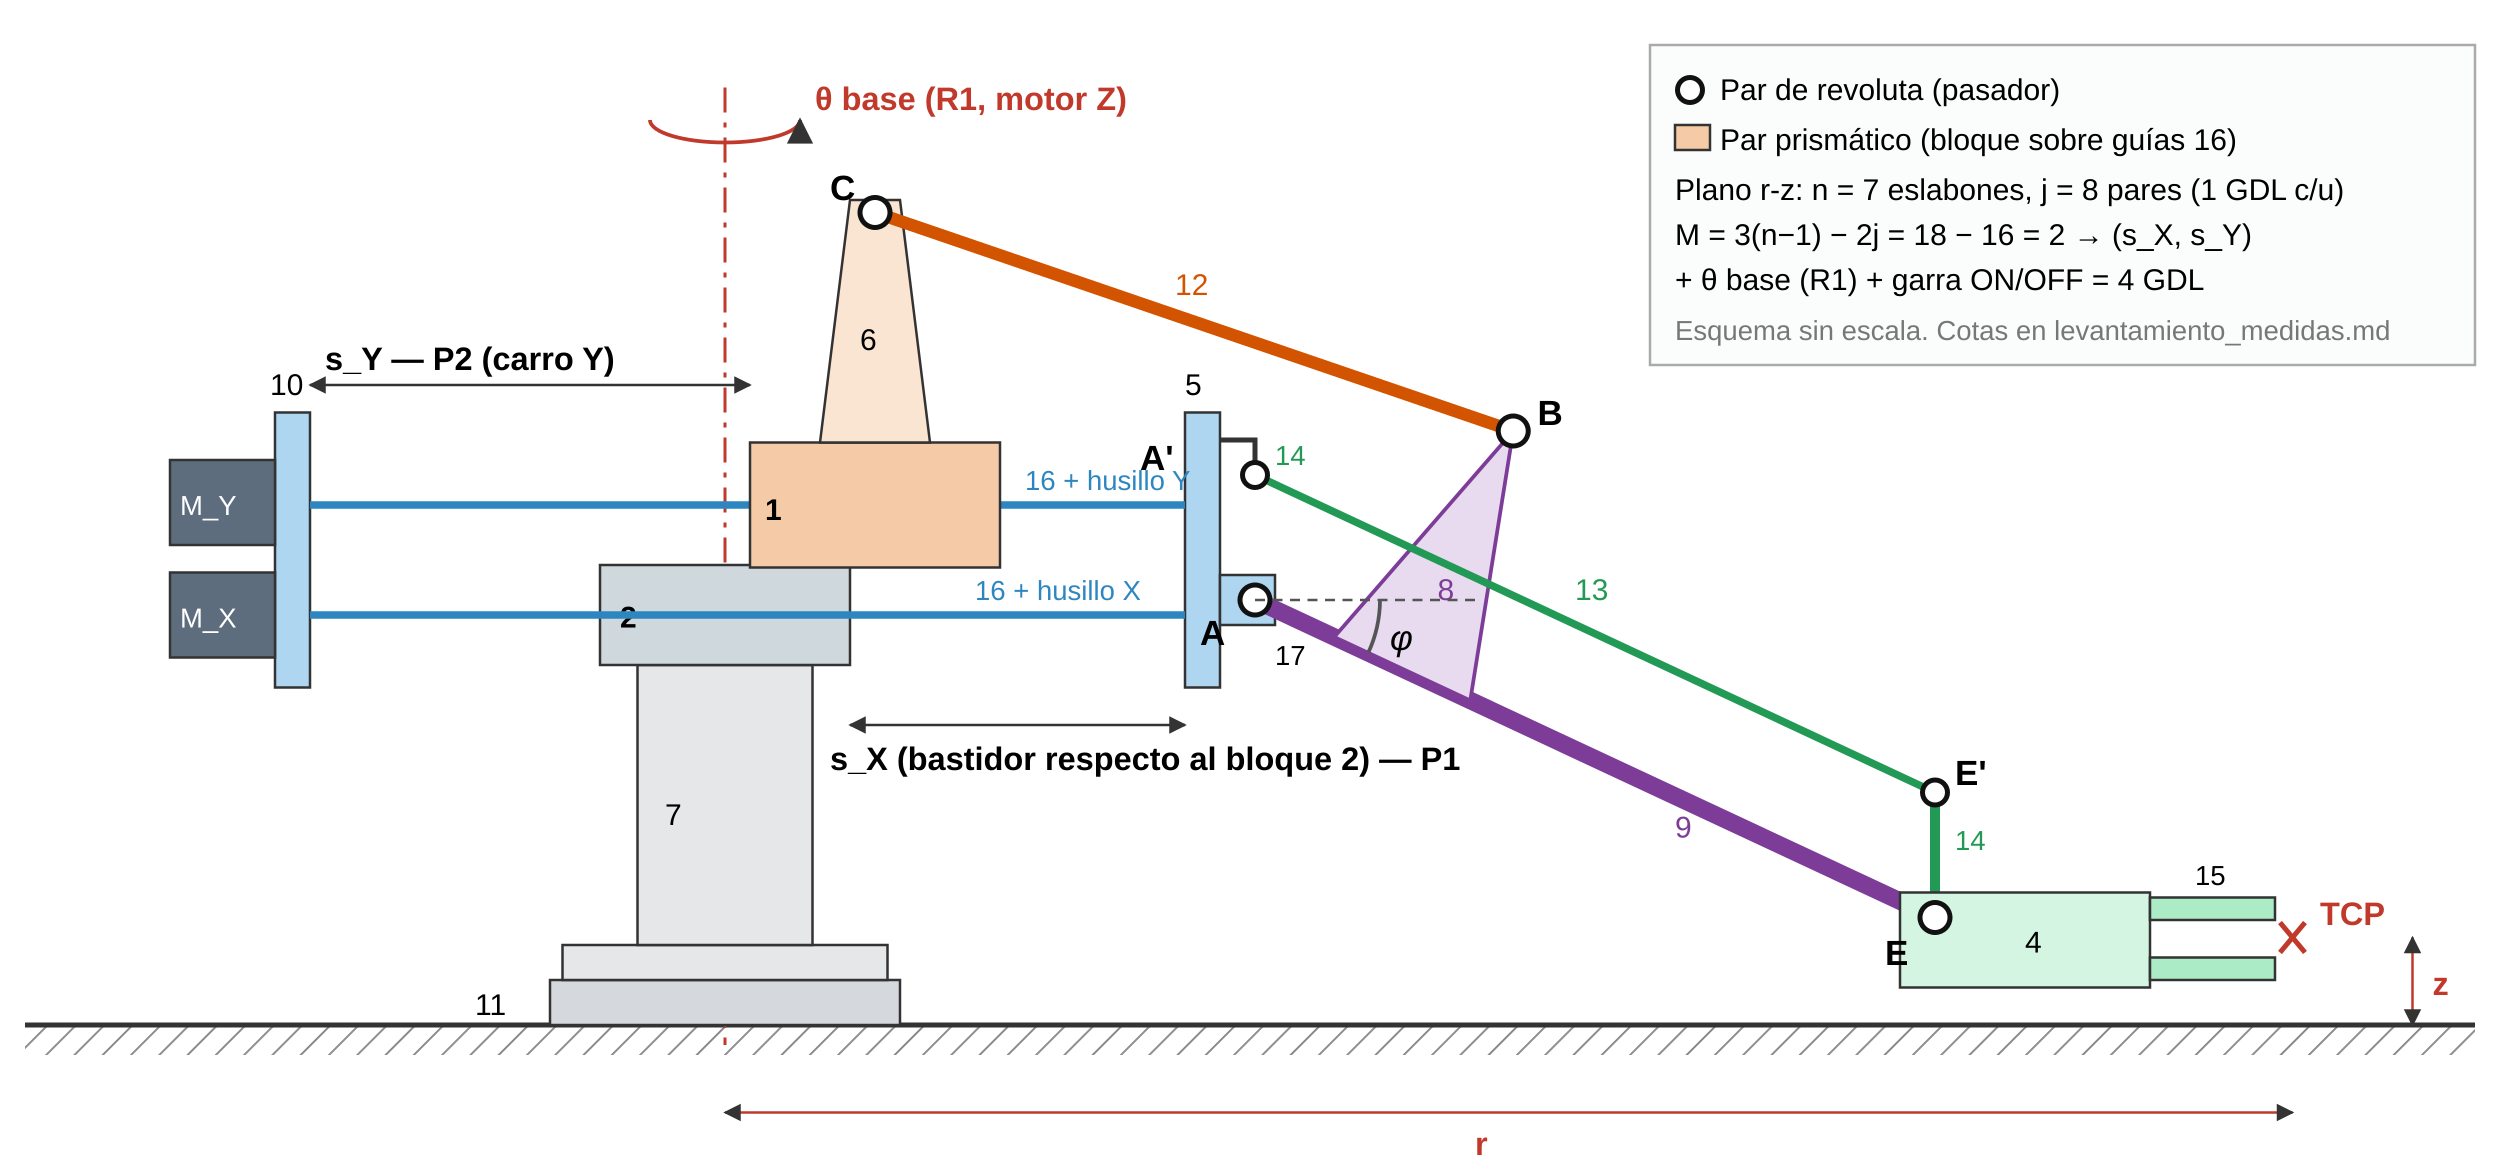
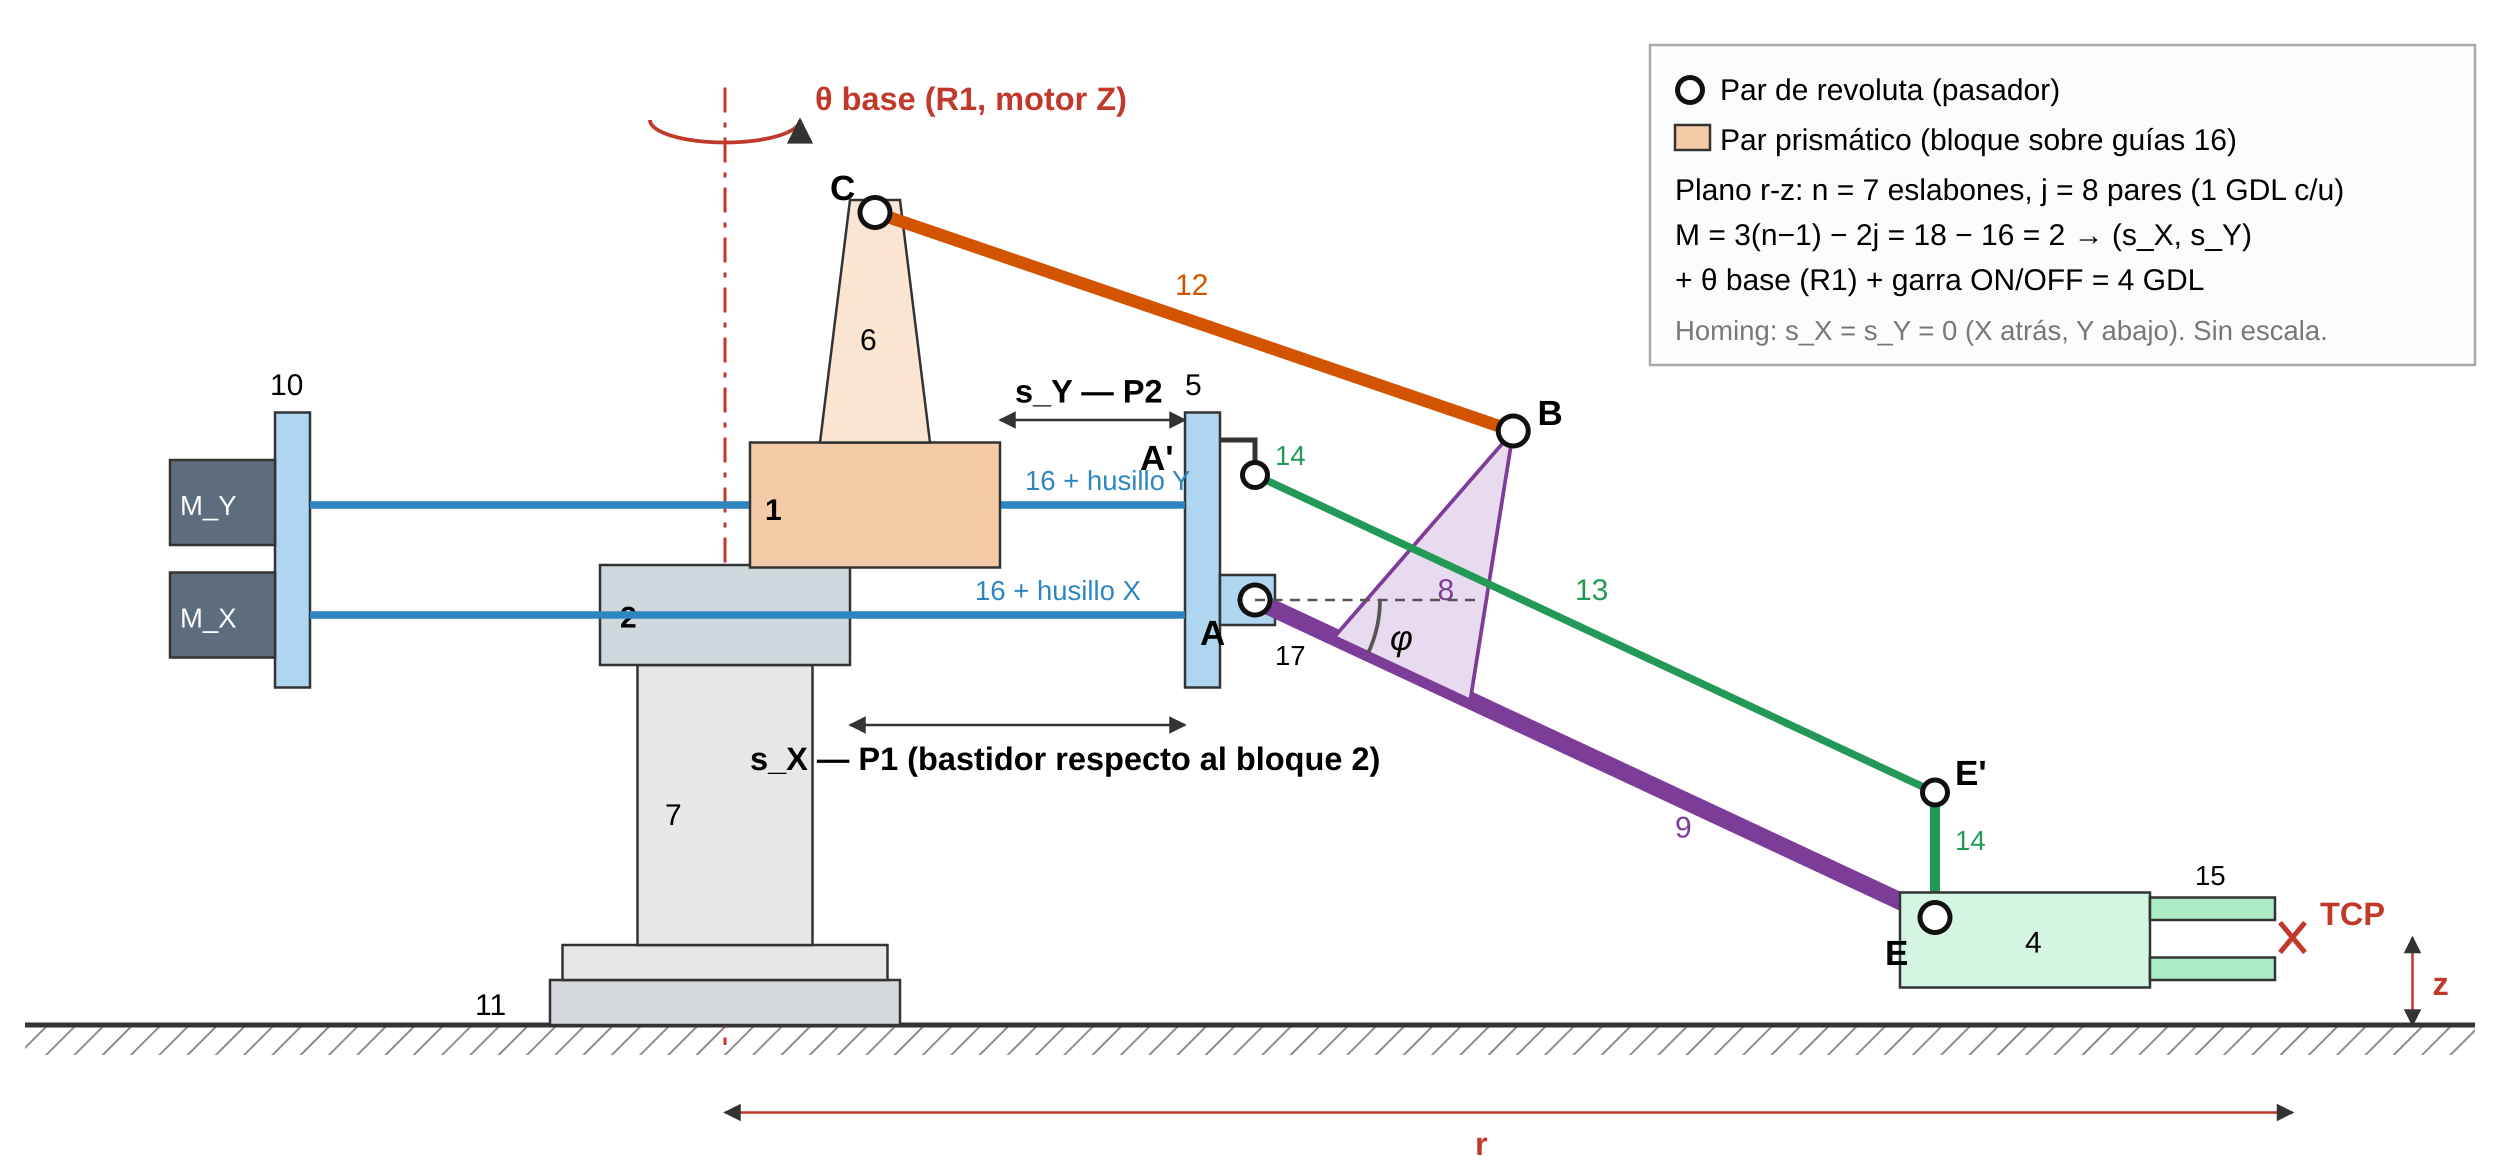
<svg xmlns="http://www.w3.org/2000/svg" viewBox="-70 60 1000 470" font-family="IBM Plex Sans, Arial, sans-serif" font-size="13">
  <defs>
    <marker id="fl" viewBox="0 0 10 10" refX="9" refY="5" markerWidth="7" markerHeight="7" orient="auto-start-reverse">
      <path d="M0,0 L10,5 L0,10 z" fill="#333" />
    </marker>
    <pattern id="tierra" width="8" height="8" patternUnits="userSpaceOnUse" patternTransform="rotate(45)">
      <line x1="0" y1="0" x2="0" y2="8" stroke="#888" stroke-width="1.5" />
    </pattern>
  </defs>
  <rect x="-70" y="60" width="1000" height="470" fill="#fff" />
  <rect x="-60" y="470" width="980" height="12" fill="url(#tierra)" />
  <line x1="-60" y1="470" x2="920" y2="470" stroke="#333" stroke-width="2" />
  <line x1="220" y1="95" x2="220" y2="478" stroke="#c0392b" stroke-width="1.2" stroke-dasharray="10 4 2 4" />
  <path d="M190,108 A30,9 0 1 0 250,108" fill="none" stroke="#c0392b" stroke-width="1.5" marker-end="url(#fl)" />
  <text x="256" y="104" fill="#c0392b" font-weight="600">θ base (R1, motor Z)</text>
  <rect x="150" y="452" width="140" height="18" fill="#d5d8dc" stroke="#333" />
  <rect x="155" y="438" width="130" height="14" fill="#e5e7e9" stroke="#333" />
  <rect x="185" y="326" width="70" height="112" fill="#e5e7e9" stroke="#333" />
  <rect x="170" y="286" width="100" height="40" fill="#cfd8dc" stroke="#333" />
  <text x="120" y="466" font-size="12">11</text>
  <text x="196" y="390" font-size="12">7</text>
  <text x="178" y="311" font-size="12" font-weight="600">2</text>
  <rect x="40" y="225" width="14" height="110" fill="#aed6f1" stroke="#333" />
  <rect x="404" y="225" width="14" height="110" fill="#aed6f1" stroke="#333" />
  <line x1="54" y1="262" x2="404" y2="262" stroke="#2e86c1" stroke-width="3" />
  <line x1="54" y1="306" x2="404" y2="306" stroke="#2e86c1" stroke-width="3" />
  <rect x="-2" y="244" width="42" height="34" fill="#5d6d7e" stroke="#333" />
  <rect x="-2" y="289" width="42" height="34" fill="#5d6d7e" stroke="#333" />
  <text x="2" y="266" fill="#fff" font-size="11">M_Y</text>
  <text x="2" y="311" fill="#fff" font-size="11">M_X</text>
  <text x="38" y="218" font-size="12">10</text>
  <text x="404" y="218" font-size="12">5</text>
  <text x="320" y="300" font-size="11" fill="#2e86c1">16 + husillo X</text>
  <text x="340" y="256" font-size="11" fill="#2e86c1">16 + husillo Y</text>
  <rect x="230" y="237" width="100" height="50" fill="#f5cba7" stroke="#333" />
  <polygon points="258,237 302,237 290,140 270,140" fill="#fae5d3" stroke="#333" />
  <text x="236" y="268" font-size="12" font-weight="600">1</text>
  <text x="274" y="200" font-size="12">6</text>
  <rect x="418" y="290" width="22" height="20" fill="#aed6f1" stroke="#333" />
  <polyline points="418,236 432,236 432,250" fill="none" stroke="#333" stroke-width="2" />
  <text x="440" y="326" font-size="11">17</text>
  <line x1="432" y1="300" x2="704" y2="427" stroke="#7d3c98" stroke-width="7" stroke-linecap="round" />
  <polygon points="463.7,314.8 518.1,340.2 535.3,232.4" fill="#e8daef" stroke="#7d3c98" stroke-width="1.5" />
  <text x="600" y="395" font-size="12" fill="#7d3c98">9</text>
  <text x="505" y="300" font-size="12" fill="#7d3c98">8</text>
  <line x1="280" y1="145" x2="535.3" y2="232.4" stroke="#d35400" stroke-width="5" stroke-linecap="round" />
  <text x="400" y="178" font-size="12" fill="#d35400">12</text>
  <line x1="432" y1="250" x2="704" y2="377" stroke="#229954" stroke-width="3" />
  <line x1="704" y1="377" x2="704" y2="427" stroke="#229954" stroke-width="4" />
  <text x="560" y="300" font-size="12" fill="#229954">13</text>
  <text x="712" y="400" font-size="11" fill="#229954">14</text>
  <text x="440" y="246" font-size="11" fill="#229954">14</text>
  <rect x="690" y="417" width="100" height="38" fill="#d5f5e3" stroke="#333" />
  <rect x="790" y="419" width="50" height="9" fill="#abebc6" stroke="#333" />
  <rect x="790" y="443" width="50" height="9" fill="#abebc6" stroke="#333" />
  <text x="740" y="441" font-size="12">4</text>
  <text x="808" y="414" font-size="11">15</text>
  <line x1="842" y1="429" x2="852" y2="441" stroke="#c0392b" stroke-width="2" />
  <line x1="852" y1="429" x2="842" y2="441" stroke="#c0392b" stroke-width="2" />
  <text x="858" y="430" fill="#c0392b" font-weight="600">TCP</text>
  <g fill="#fff" stroke="#111" stroke-width="2">
    <circle cx="432" cy="300" r="6" />
    <circle cx="432" cy="250" r="5" />
    <circle cx="280" cy="145" r="6" />
    <circle cx="535.3" cy="232.4" r="6" />
    <circle cx="704" cy="427" r="6" />
    <circle cx="704" cy="377" r="5" />
  </g>
  <g font-weight="700" font-size="14">
    <text x="410" y="318">A</text>
    <text x="386" y="248">A'</text>
    <text x="262" y="140">C</text>
    <text x="545" y="230">B</text>
    <text x="684" y="446">E</text>
    <text x="712" y="374">E'</text>
  </g>
  <line x1="432" y1="300" x2="520" y2="300" stroke="#555" stroke-dasharray="4 3" />
  <path d="M482,300 A50,50 0 0 1 477.3,321.1" fill="none" stroke="#555" stroke-width="1.5" />
  <text x="486" y="320" font-size="14" font-style="italic">φ</text>
-   <line x1="54" y1="214" x2="230" y2="214" stroke="#333" marker-start="url(#fl)" marker-end="url(#fl)" />
-   <text x="60" y="208" font-weight="600">s_Y — P2 (carro Y)</text>
+   <line x1="330" y1="228" x2="404" y2="228" stroke="#333" marker-start="url(#fl)" marker-end="url(#fl)" />
+   <text x="336" y="221" font-weight="600">s_Y — P2</text>
  <line x1="270" y1="350" x2="404" y2="350" stroke="#333" marker-start="url(#fl)" marker-end="url(#fl)" />
-   <text x="262" y="368" font-weight="600">s_X (bastidor respecto al bloque 2) — P1</text>
+   <text x="230" y="368" font-weight="600">s_X — P1 (bastidor respecto al bloque 2)</text>
  <line x1="220" y1="505" x2="847" y2="505" stroke="#c0392b" marker-start="url(#fl)" marker-end="url(#fl)" />
  <text x="520" y="522" fill="#c0392b" font-weight="600">r</text>
  <line x1="895" y1="470" x2="895" y2="435" stroke="#c0392b" marker-start="url(#fl)" marker-end="url(#fl)" />
  <text x="903" y="458" fill="#c0392b" font-weight="600">z</text>
  <g font-size="12">
    <rect x="590" y="78" width="330" height="128" fill="#fbfcfc" stroke="#aaa" />
    <circle cx="606" cy="96" r="5" fill="#fff" stroke="#111" stroke-width="2" />
    <text x="618" y="100">Par de revoluta (pasador)</text>
    <rect x="600" y="110" width="14" height="10" fill="#f5cba7" stroke="#333" />
    <text x="618" y="120">Par prismático (bloque sobre guías 16)</text>
    <text x="600" y="140">Plano r-z: n = 7 eslabones, j = 8 pares (1 GDL c/u)</text>
    <text x="600" y="158">M = 3(n−1) − 2j = 18 − 16 = 2  →  (s_X, s_Y)</text>
    <text x="600" y="176">+ θ base (R1) + garra ON/OFF = 4 GDL</text>
-     <text x="600" y="196" fill="#777" font-size="11">Esquema sin escala. Cotas en levantamiento_medidas.md</text>
+     <text x="600" y="196" fill="#777" font-size="11">Homing: s_X = s_Y = 0 (X atrás, Y abajo). Sin escala.</text>
  </g>
</svg>
